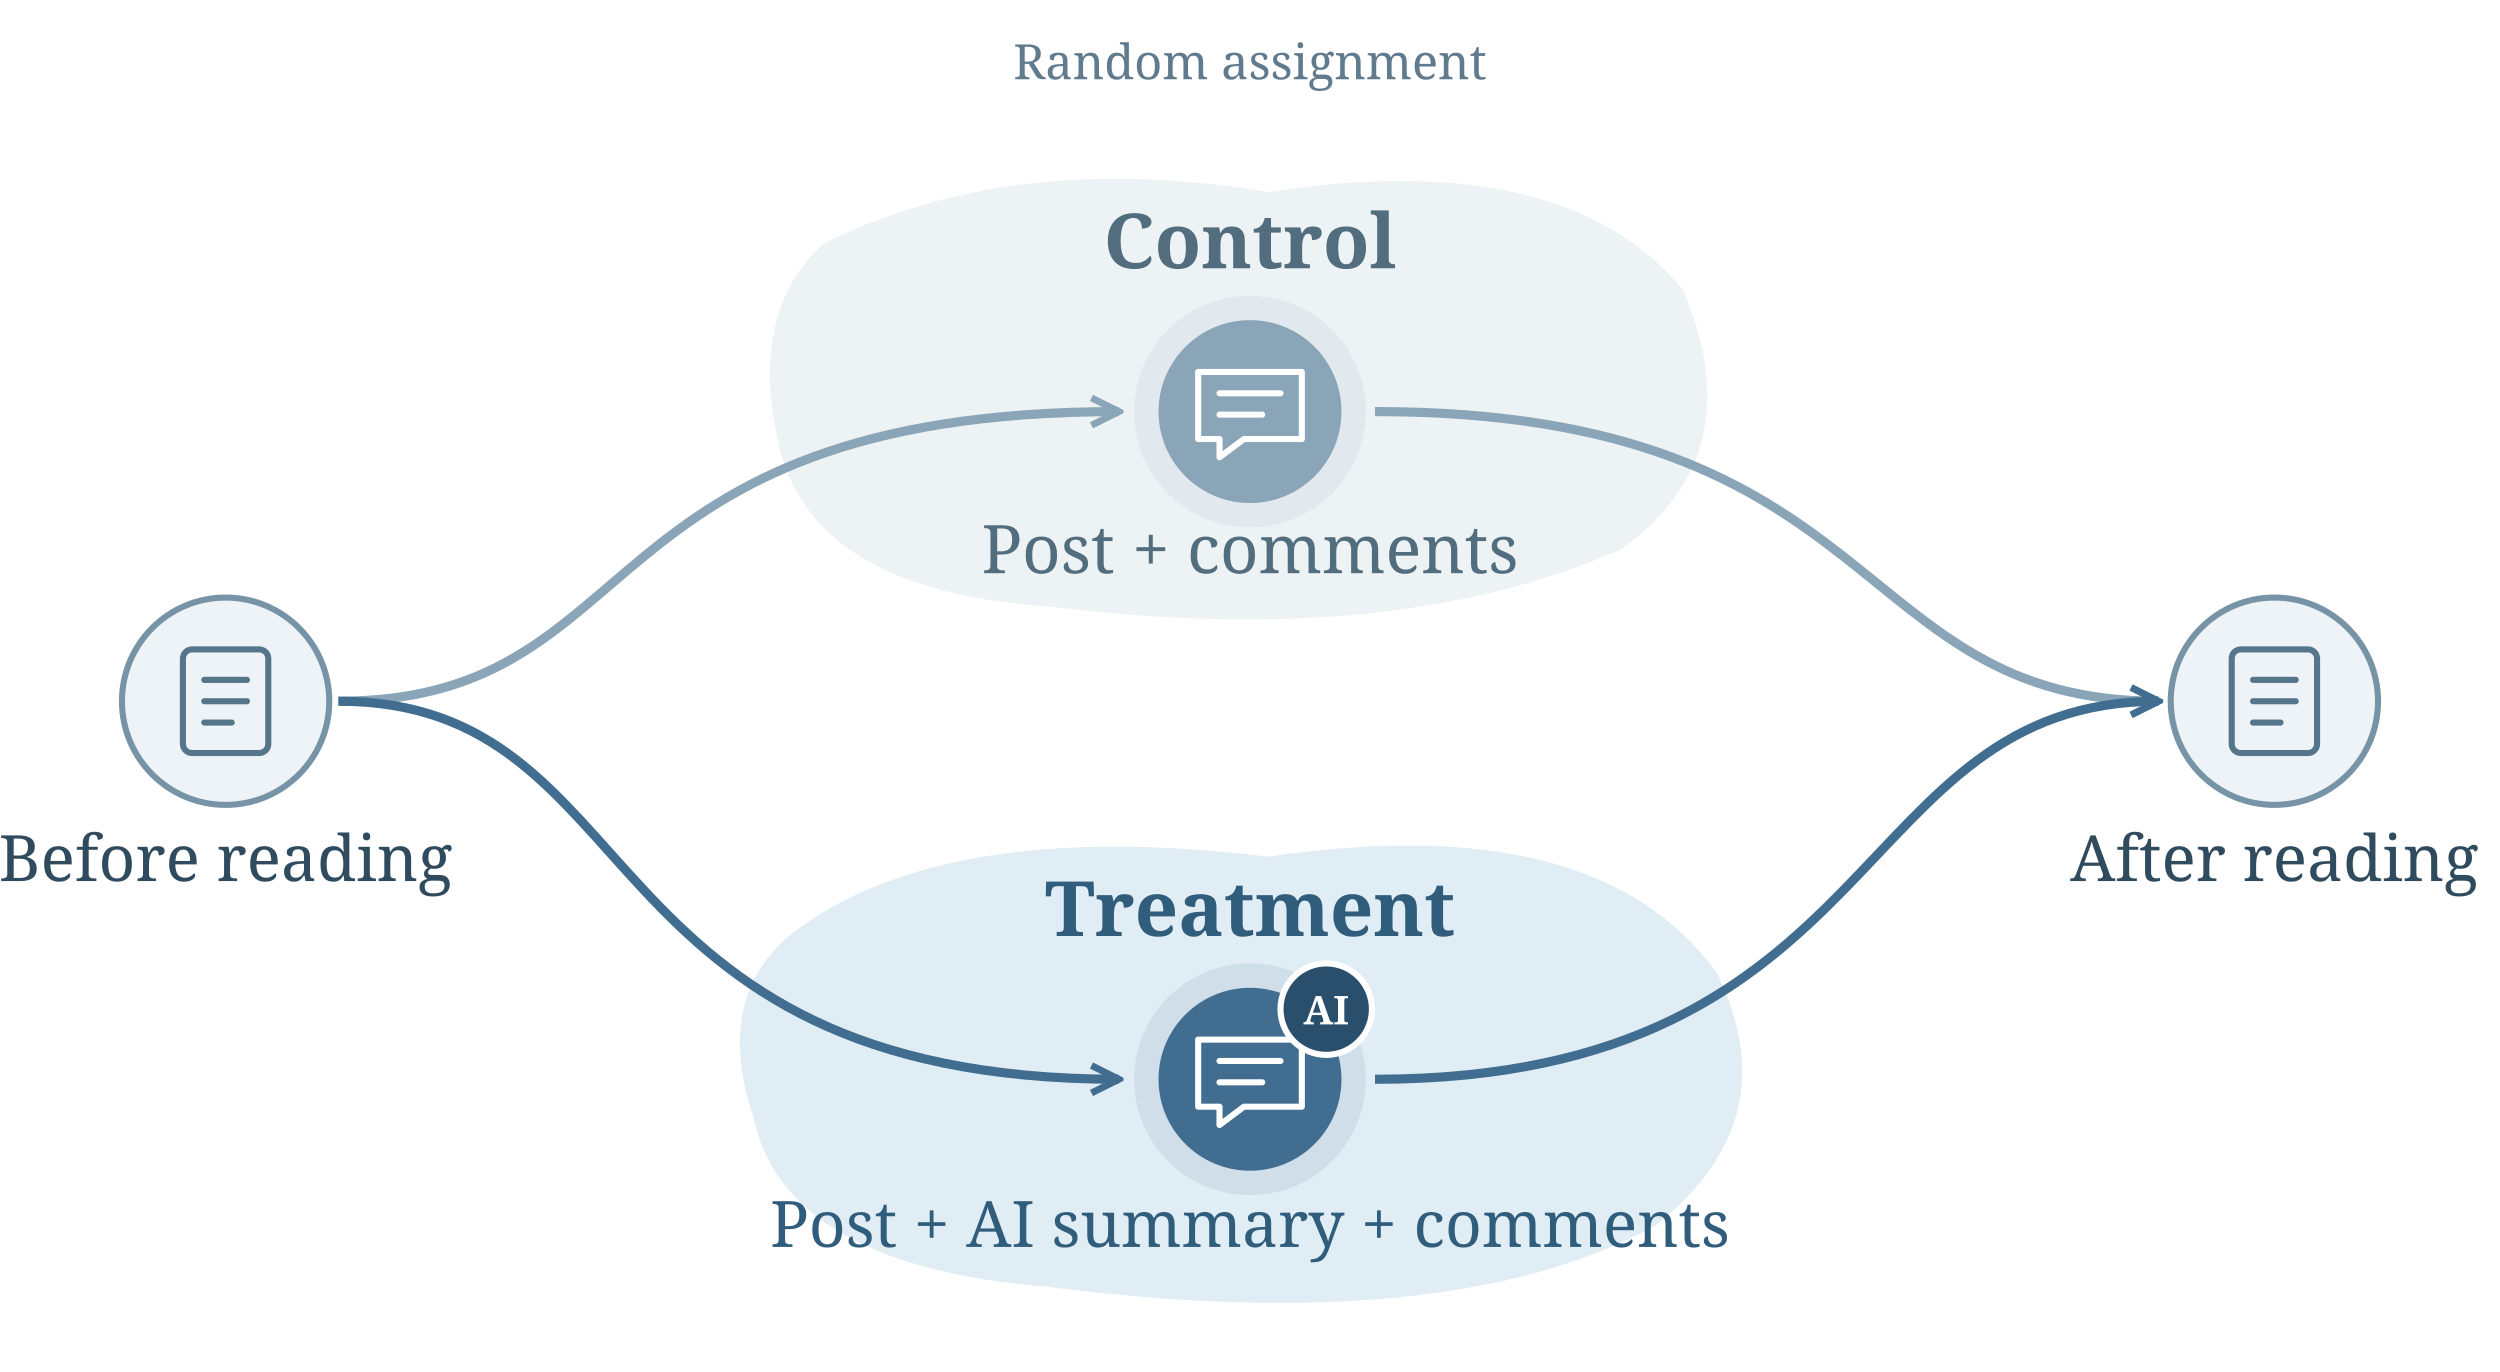
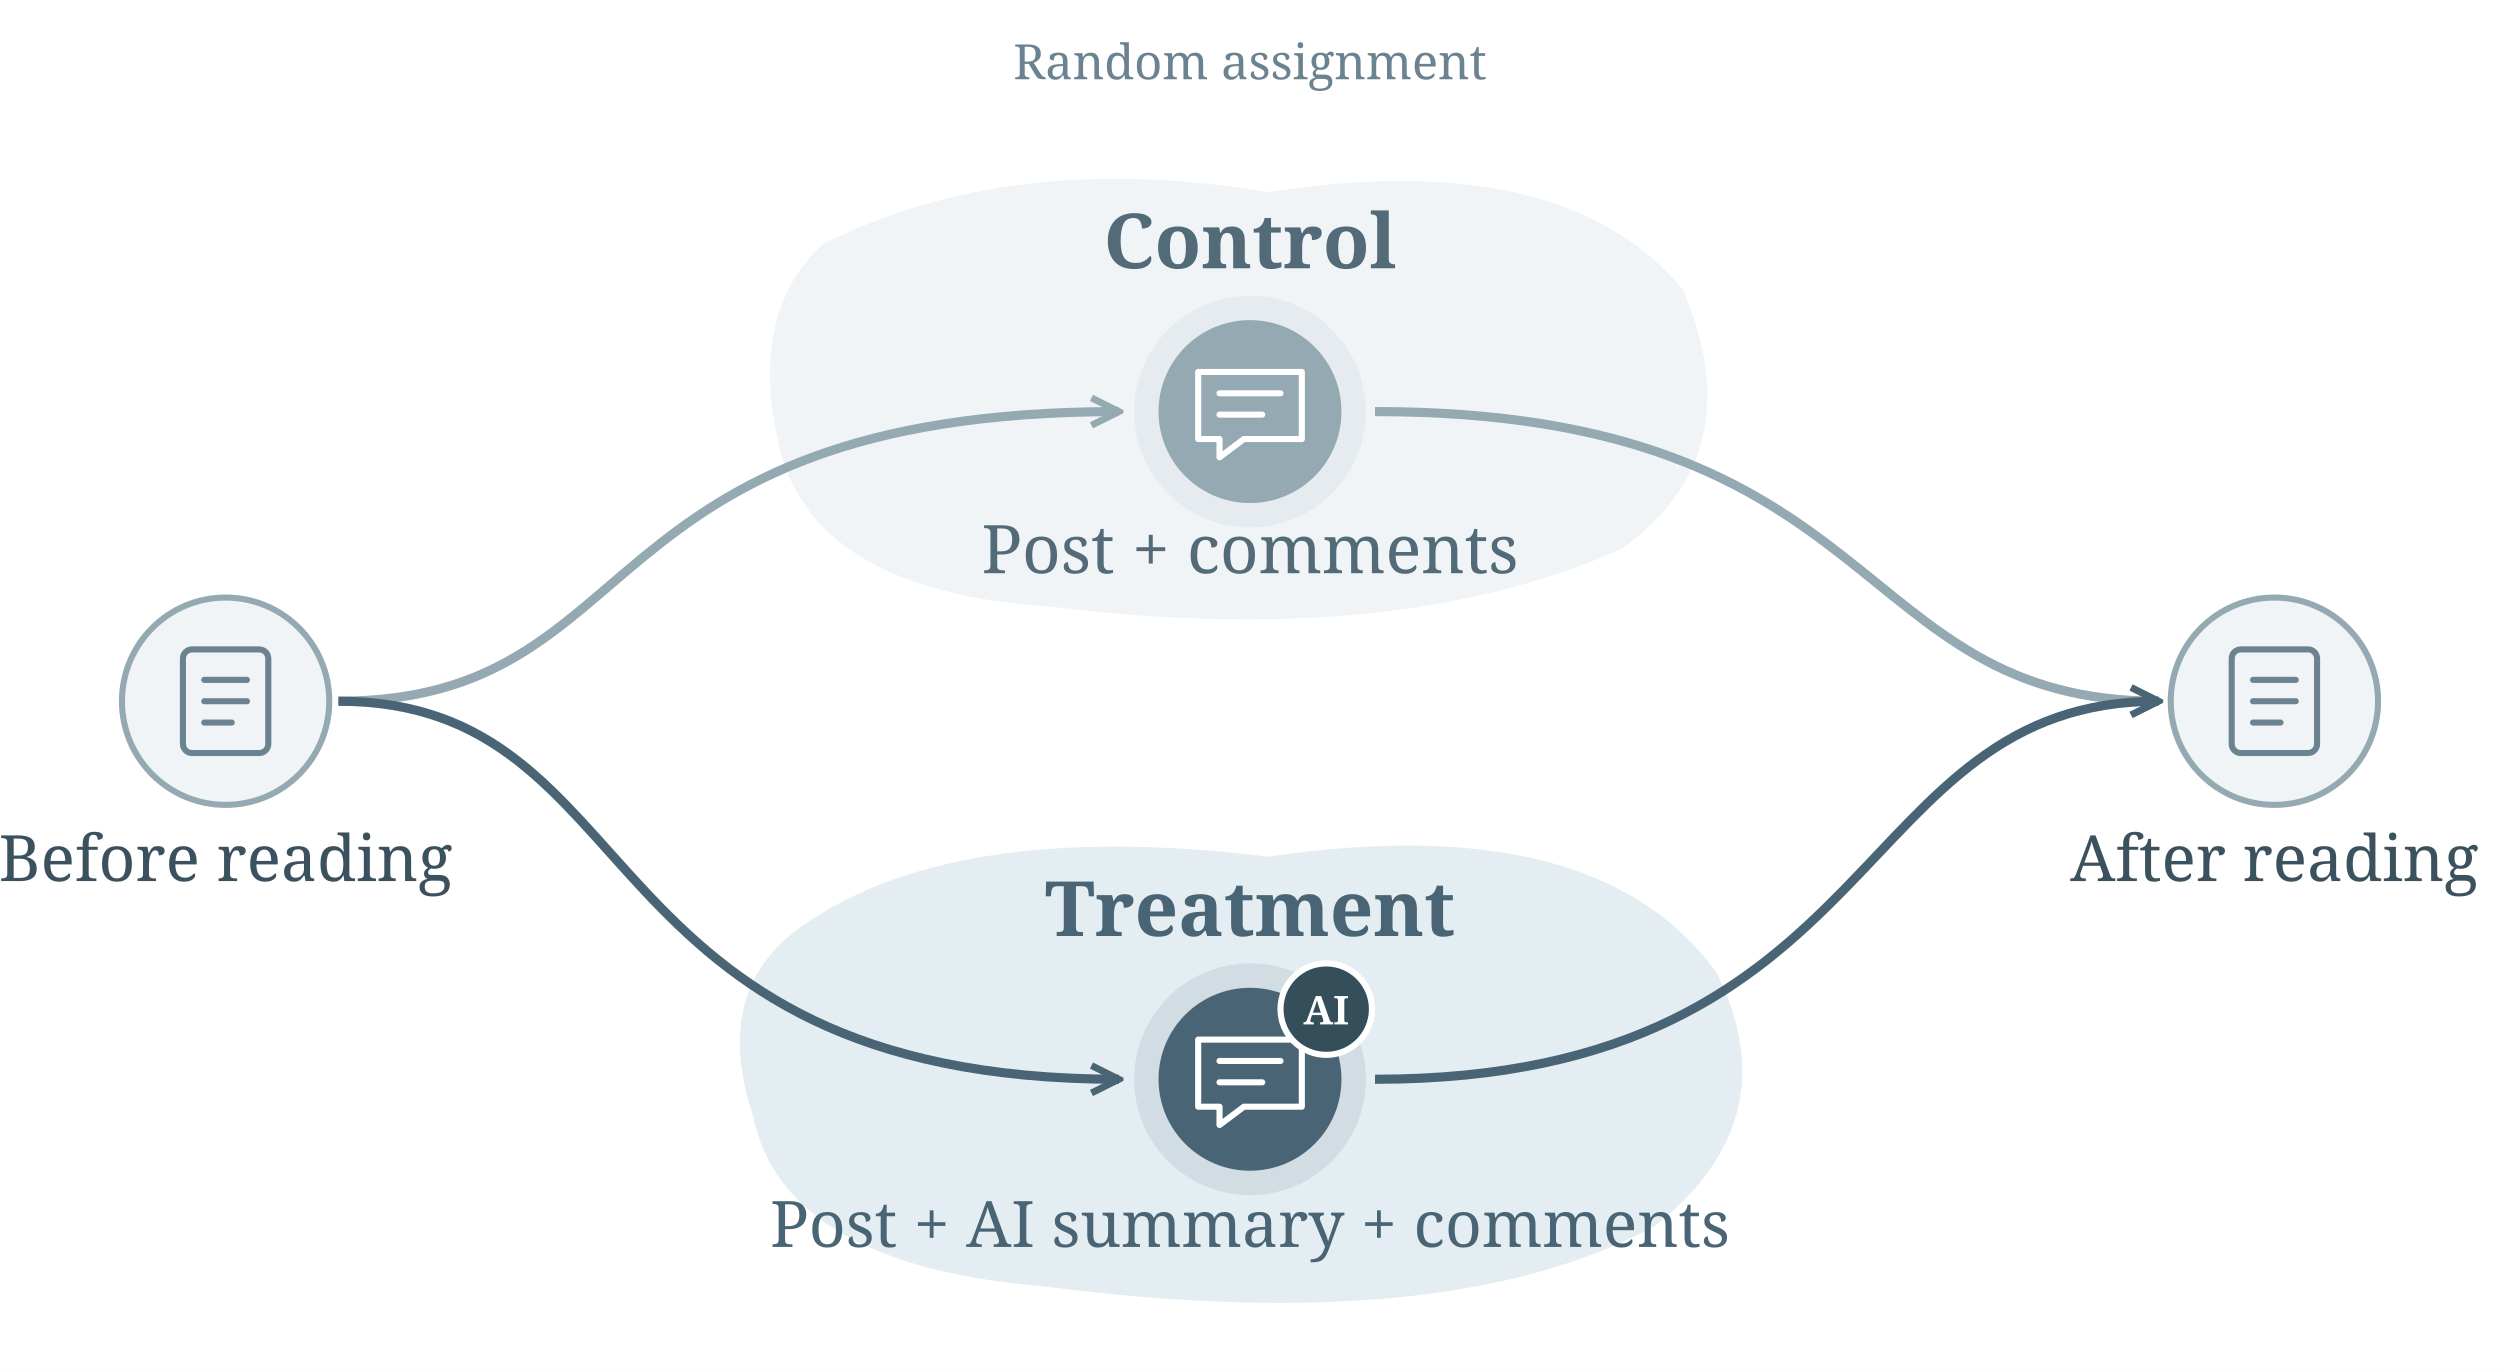
<svg xmlns="http://www.w3.org/2000/svg" viewBox="0 0 820 450" role="img" aria-labelledby="title desc">
  <defs>
    <marker id="arrow-control" viewBox="0 0 8 8" refX="7" refY="4" markerWidth="4" markerHeight="4" orient="auto">
-       <path d="M1 1L7 4L1 7" fill="none" stroke="#8aa5b7" stroke-width="1.5" />
+       <path d="M1 1L7 4L1 7" fill="none" stroke="#94a9b2" stroke-width="1.5" />
    </marker>
    <marker id="arrow-treatment" viewBox="0 0 8 8" refX="7" refY="4" markerWidth="4" markerHeight="4" orient="auto">
-       <path d="M1 1L7 4L1 7" fill="none" stroke="#416e90" stroke-width="1.5" />
+       <path d="M1 1L7 4L1 7" fill="none" stroke="#496575" stroke-width="1.5" />
    </marker>
  </defs>
  <rect width="820" height="450" fill="#fff" />
-   <path d="M270 55Q332 24 416 38Q513 23 552 70Q575 124 532 155Q458 188 345 174Q265 169 255 119Q246 77 270 55Z" fill="#edf2f5" transform="translate(0 25)" />
-   <path d="M260 236Q310 198 416 211Q524 195 563 249Q587 297 543 332Q475 369 343 352Q257 345 247 296Q234 257 260 236Z" fill="#e1edf4" transform="translate(0 70)" />
-   <g fill="none" stroke="#8aa5b7" stroke-width="3" marker-end="url(#arrow-control)">
+   <path d="M270 55Q332 24 416 38Q513 23 552 70Q575 124 532 155Q458 188 345 174Q265 169 255 119Q246 77 270 55Z" fill="#f0f4f6" transform="translate(0 25)" />
+   <path d="M260 236Q310 198 416 211Q524 195 563 249Q587 297 543 332Q475 369 343 352Q257 345 247 296Q234 257 260 236Z" fill="#e4edf1" transform="translate(0 70)" />
+   <g fill="none" stroke="#94a9b2" stroke-width="3" marker-end="url(#arrow-control)">
    <path d="M111 230C214 230 190 135 367 135" />
    <path d="M451 135C620 135 606 230 708 230" />
  </g>
-   <g fill="none" stroke="#416e90" stroke-width="3" marker-end="url(#arrow-treatment)">
+   <g fill="none" stroke="#496575" stroke-width="3" marker-end="url(#arrow-treatment)">
    <path d="M111 230C214 230 190 354 367 354" />
    <path d="M451 354C620 354 606 230 708 230" />
  </g>
-   <text x="410" y="26" text-anchor="middle" font-family="Georgia,serif" font-size="16" fill="#607b8d" font-weight="400">Random assignment</text>
-   <text x="410" y="88" text-anchor="middle" font-family="Georgia,serif" font-size="25" fill="#526d7d" font-weight="700">Control</text>
-   <circle cx="410" cy="135" r="38" fill="#8aa5b7" opacity=".12" />
-   <circle cx="410" cy="135" r="30" fill="#8aa5b7" />
+   <text x="410" y="26" text-anchor="middle" font-family="Georgia,serif" font-size="16" fill="#6b8391" font-weight="400">Random assignment</text>
+   <text x="410" y="88" text-anchor="middle" font-family="Georgia,serif" font-size="25" fill="#536b78" font-weight="700">Control</text>
+   <circle cx="410" cy="135" r="38" fill="#94a9b2" opacity=".12" />
+   <circle cx="410" cy="135" r="30" fill="#94a9b2" />
  <g transform="translate(393 122)" fill="none" stroke="white" stroke-width="2" stroke-linejoin="round" stroke-linecap="round">
    <path d="M0 0h34v22H15l-8 6v-6H0Z" />
    <path d="M7 7h20M7 14h14" />
  </g>
-   <text x="410" y="188" text-anchor="middle" font-family="Georgia,serif" font-size="22" fill="#526d7d" font-weight="400">Post + comments</text>
-   <text x="410" y="307" text-anchor="middle" font-family="Georgia,serif" font-size="25" fill="#315d7d" font-weight="700">Treatment</text>
-   <circle cx="410" cy="354" r="38" fill="#416e90" opacity=".12" />
-   <circle cx="410" cy="354" r="30" fill="#416e90" />
+   <text x="410" y="188" text-anchor="middle" font-family="Georgia,serif" font-size="22" fill="#536b78" font-weight="400">Post + comments</text>
+   <text x="410" y="307" text-anchor="middle" font-family="Georgia,serif" font-size="25" fill="#496575" font-weight="700">Treatment</text>
+   <circle cx="410" cy="354" r="38" fill="#496575" opacity=".12" />
+   <circle cx="410" cy="354" r="30" fill="#496575" />
  <g transform="translate(393 341)" fill="none" stroke="white" stroke-width="2" stroke-linejoin="round" stroke-linecap="round">
    <path d="M0 0h34v22H15l-8 6v-6H0Z" />
    <path d="M7 7h20M7 14h14" />
  </g>
-   <circle cx="435" cy="331" r="15" fill="#294f6c" stroke="#fff" stroke-width="2" />
+   <circle cx="435" cy="331" r="15" fill="#344f5a" stroke="#fff" stroke-width="2" />
  <text x="435" y="336" text-anchor="middle" font-family="Georgia,serif" font-size="13" fill="#fff" font-weight="700">AI</text>
-   <text x="410" y="409" text-anchor="middle" font-family="Georgia,serif" font-size="21" fill="#315d7d" font-weight="400">Post + AI summary + comments</text>
-   <circle cx="74" cy="230" r="34" fill="#edf3f7" stroke="#7793a6" stroke-width="2" />
-   <g transform="translate(60 213)" fill="none" stroke="#55758a" stroke-width="2" stroke-linecap="round">
+   <text x="410" y="409" text-anchor="middle" font-family="Georgia,serif" font-size="21" fill="#496575" font-weight="400">Post + AI summary + comments</text>
+   <circle cx="74" cy="230" r="34" fill="#f0f4f6" stroke="#94a9b2" stroke-width="2" />
+   <g transform="translate(60 213)" fill="none" stroke="#6b8391" stroke-width="2" stroke-linecap="round">
    <rect width="28" height="34" rx="3" />
    <path d="M7 10h14M7 17h14M7 24h9" />
  </g>
-   <circle cx="746" cy="230" r="34" fill="#edf3f7" stroke="#7793a6" stroke-width="2" />
-   <g transform="translate(732 213)" fill="none" stroke="#55758a" stroke-width="2" stroke-linecap="round">
+   <circle cx="746" cy="230" r="34" fill="#f0f4f6" stroke="#94a9b2" stroke-width="2" />
+   <g transform="translate(732 213)" fill="none" stroke="#6b8391" stroke-width="2" stroke-linecap="round">
    <rect width="28" height="34" rx="3" />
    <path d="M7 10h14M7 17h14M7 24h9" />
  </g>
-   <text x="74" y="289" text-anchor="middle" font-family="Georgia,serif" font-size="21" fill="#304b5e" font-weight="400">Before reading</text>
-   <text x="746" y="289" text-anchor="middle" font-family="Georgia,serif" font-size="21" fill="#304b5e" font-weight="400">After reading</text>
+   <text x="74" y="289" text-anchor="middle" font-family="Georgia,serif" font-size="21" fill="#3b515d" font-weight="400">Before reading</text>
+   <text x="746" y="289" text-anchor="middle" font-family="Georgia,serif" font-size="21" fill="#3b515d" font-weight="400">After reading</text>
</svg>
